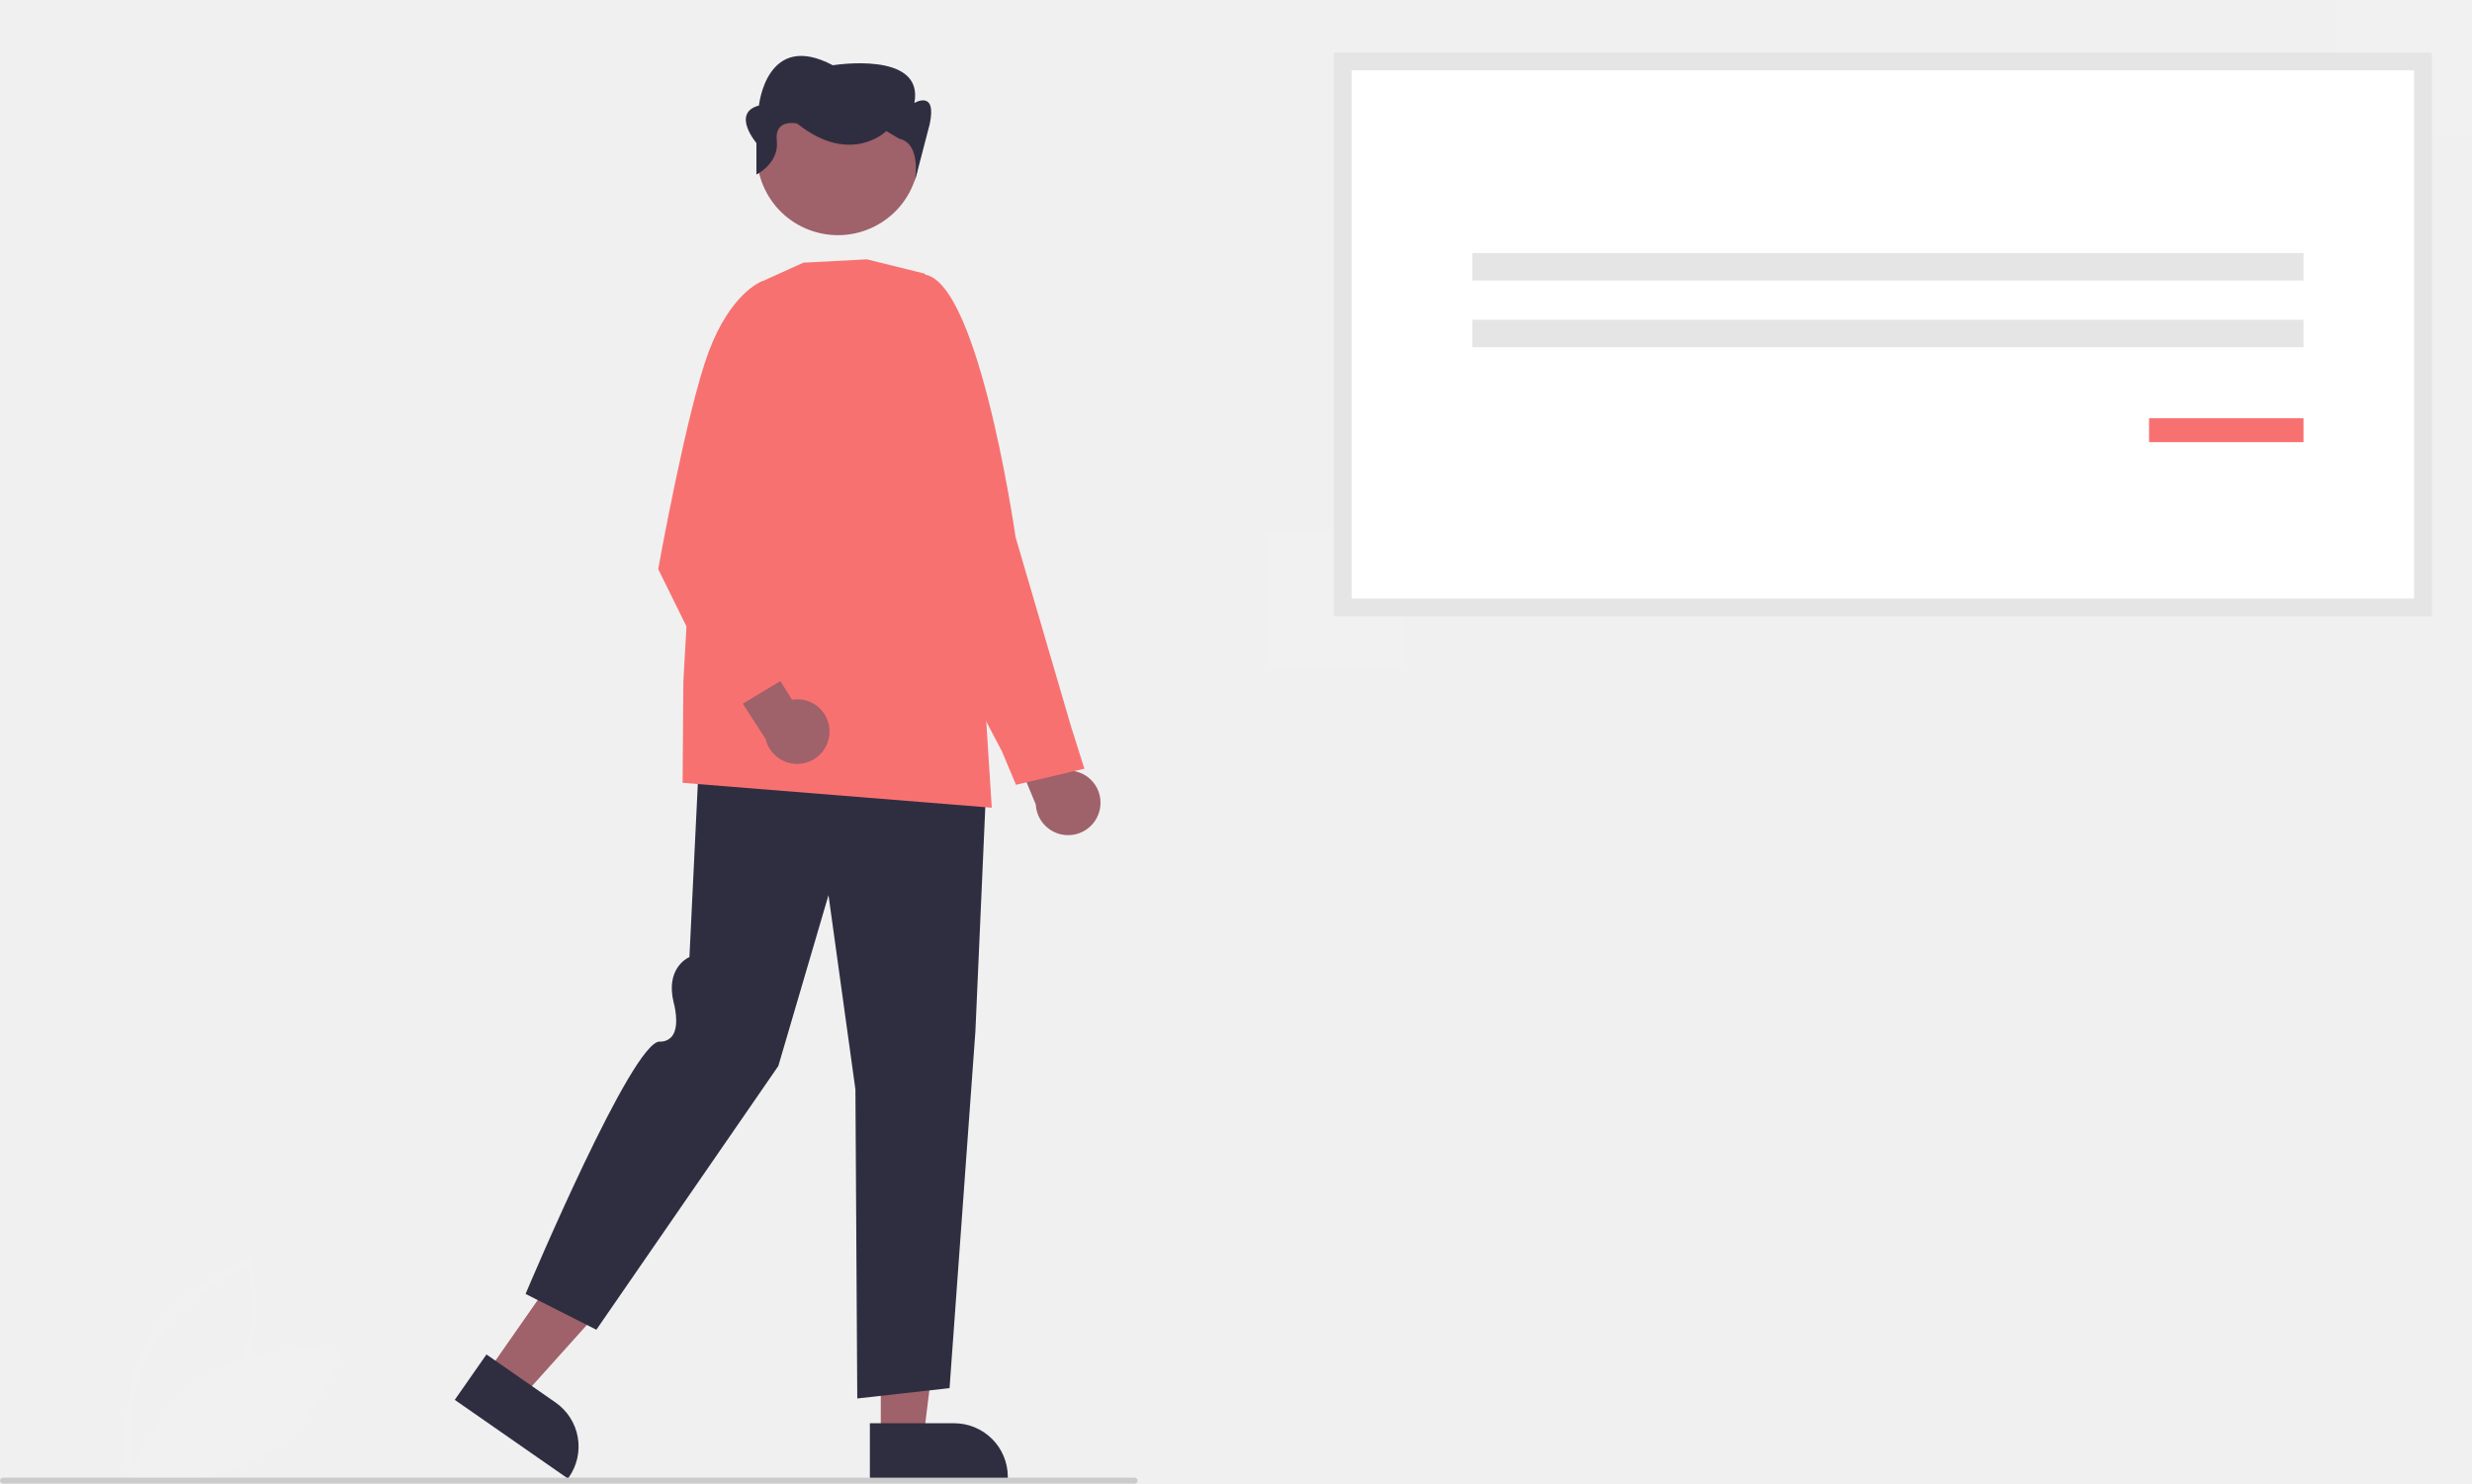
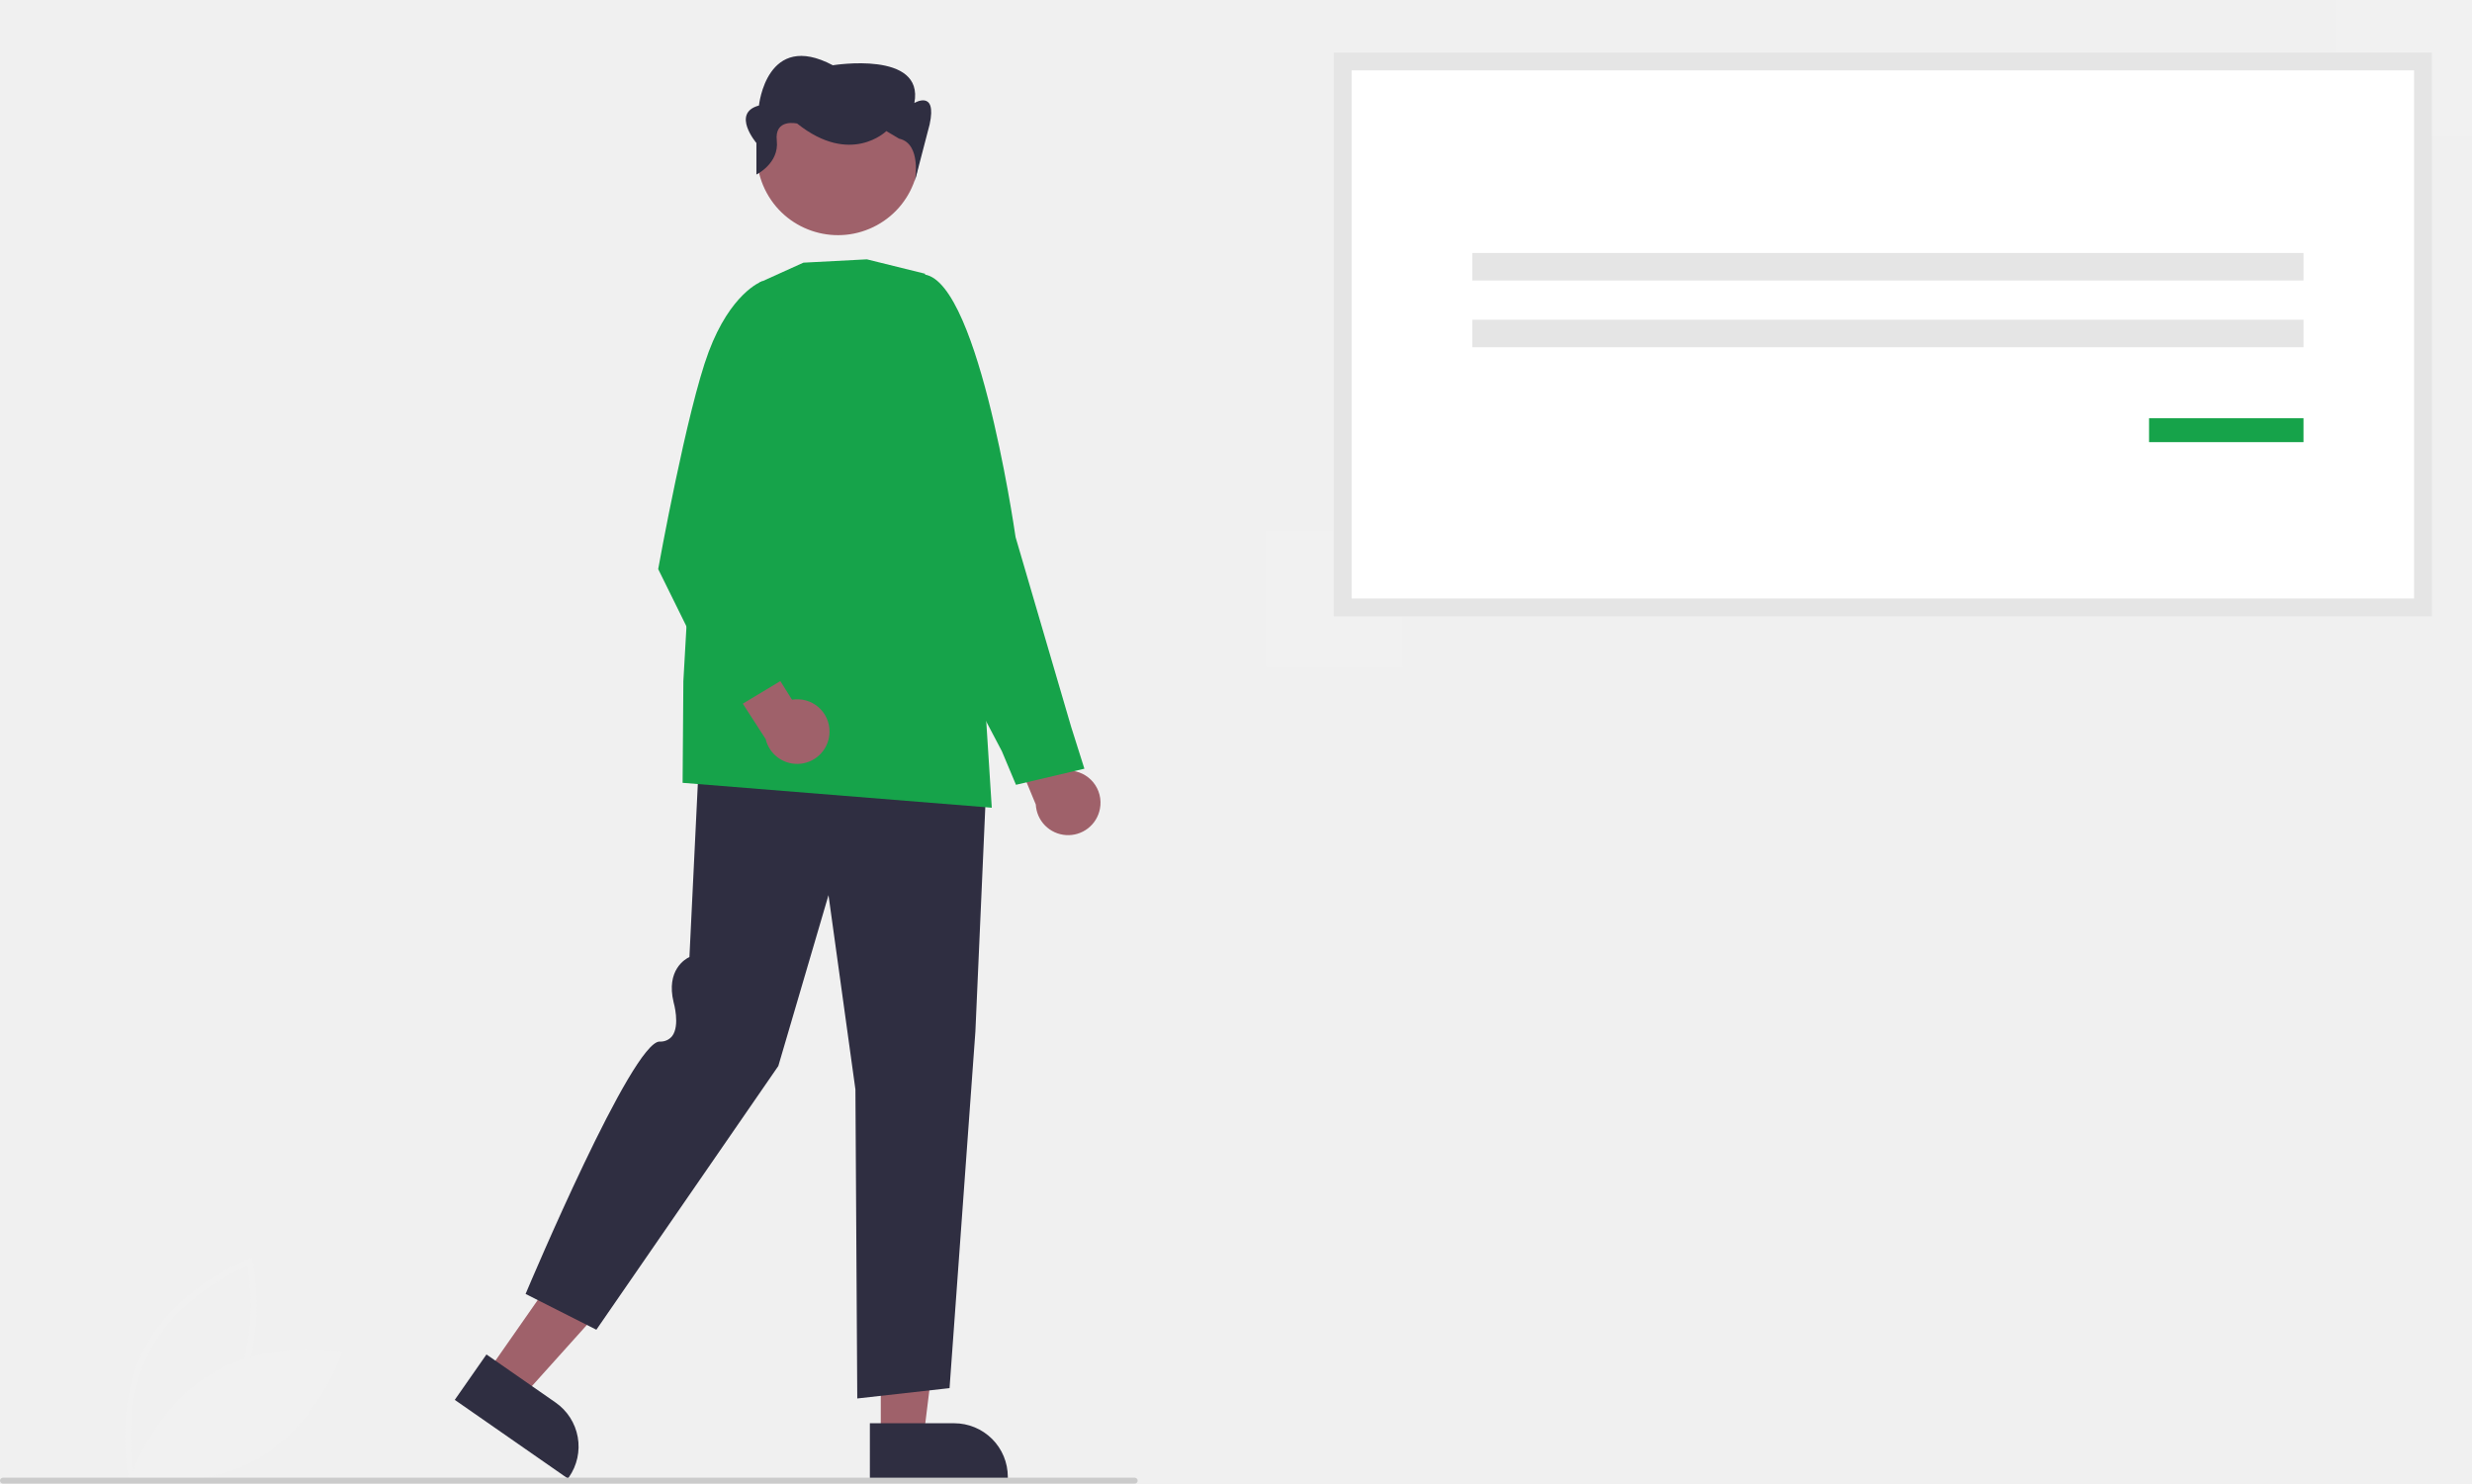
<svg xmlns="http://www.w3.org/2000/svg" width="683" height="410" viewBox="0 0 683 410" fill="none">
  <g clip-path="url(#clip0_75_1081)">
    <path d="M35.635 409.084C35.589 408.883 31.17 388.764 40.195 372.054C49.22 355.345 68.484 347.976 68.677 347.903L69.557 347.573L69.765 348.489C69.811 348.69 74.23 368.809 65.205 385.519C56.181 402.228 36.917 409.597 36.723 409.67L35.843 410L35.635 409.084ZM68.35 349.809C64.491 351.466 49.262 358.719 41.64 372.832C34.017 386.946 36.317 403.637 37.05 407.764C40.907 406.111 56.131 398.869 63.76 384.741C71.383 370.628 69.084 353.939 68.35 349.809Z" fill="#F1F1F1" />
    <path d="M58.309 379.658C42.091 389.399 35.845 408.749 35.845 408.749C35.845 408.749 55.893 412.305 72.111 402.563C88.329 392.821 94.575 373.471 94.575 373.471C94.575 373.471 74.527 369.916 58.309 379.658Z" fill="#F1F1F1" />
    <path d="M303.905 223.49C304.153 222.215 304.117 220.902 303.801 219.643C303.485 218.383 302.896 217.208 302.076 216.201C301.256 215.193 300.225 214.378 299.055 213.811C297.885 213.245 296.605 212.941 295.305 212.922L287.795 194.065L275.204 195.827L286.185 222.308C286.297 224.49 287.208 226.556 288.744 228.114C290.28 229.671 292.335 230.612 294.519 230.757C296.703 230.903 298.865 230.244 300.595 228.904C302.325 227.565 303.503 225.638 303.905 223.49Z" fill="#9F616A" />
-     <path d="M280.71 216.864L276.808 207.576L252.498 161.373L253.82 75.882L254.073 75.848C269.629 73.796 280.154 145.358 280.595 148.406L295.955 200.855L299.611 212.416L280.71 216.864Z" fill="#F87171" />
+     <path d="M280.71 216.864L276.808 207.576L252.498 161.373L253.82 75.882L254.073 75.848C269.629 73.796 280.154 145.358 280.595 148.406L295.955 200.855L299.611 212.416L280.71 216.864Z" fill="#16A34A" />
    <path d="M243.355 397.137L255.175 397.136L260.798 351.616L243.353 351.617L243.355 397.137Z" fill="#9F616A" />
    <path d="M240.34 393.284L263.618 393.283H263.619C267.553 393.283 271.326 394.843 274.108 397.621C276.89 400.398 278.453 404.165 278.453 408.093V408.575L240.341 408.576L240.34 393.284Z" fill="#2F2E41" />
    <path d="M134.674 379.156L144.373 385.903L175.052 351.768L160.739 341.81L134.674 379.156Z" fill="#9F616A" />
    <path d="M134.408 374.274L153.506 387.561L153.507 387.562C156.734 389.808 158.936 393.242 159.628 397.109C160.32 400.976 159.445 404.958 157.196 408.181L156.92 408.576L125.651 386.821L134.408 374.274Z" fill="#2F2E41" />
    <path d="M236.859 386.437L236.348 301.046L228.911 247.352L215.045 294.571L215.018 294.609L164.77 367.443L145.218 357.553L145.325 357.298C146.52 354.461 174.676 287.817 182.244 287.817C182.905 287.863 183.567 287.749 184.173 287.482C184.78 287.216 185.313 286.807 185.725 286.29C187.947 283.328 186.138 277.044 186.119 276.981C183.953 268.012 189.4 264.957 190.485 264.447L193.403 204.305L193.705 204.326L272.813 209.866L269.494 285.06L262.355 383.58L262.11 383.608L236.859 386.437Z" fill="#2F2E41" />
-     <path d="M274.022 223.192L273.68 223.165L188.601 216.318L188.811 188.212L192.975 114.826L192.999 114.775L209.957 78.017L221.978 72.582L239.517 71.661L239.56 71.672L255.566 75.631L272.217 194.97L274.022 223.192Z" fill="#F87171" />
+     <path d="M274.022 223.192L273.68 223.165L188.601 216.318L188.811 188.212L192.975 114.826L192.999 114.775L209.957 78.017L221.978 72.582L239.517 71.661L239.56 71.672L255.566 75.631L272.217 194.97L274.022 223.192Z" fill="#16A34A" />
    <path d="M242.266 62.24C253.121 56.316 257.11 42.727 251.176 31.889C245.242 21.051 231.632 17.067 220.777 22.992C209.921 28.917 205.932 42.506 211.866 53.344C217.8 64.182 231.41 68.165 242.266 62.24Z" fill="#9F616A" />
    <path d="M208.993 48.23V39.517C208.993 39.517 201.955 31.24 209.697 29.155C209.697 29.155 211.809 8.307 230.108 18.036C230.108 18.036 255.447 13.867 252.631 28.46C252.631 28.46 258.966 24.651 256.854 34.38L252.77 50.052C252.77 50.052 254.743 39.699 248.408 38.309L244.889 36.224C244.889 36.224 235.035 45.954 220.255 34.14C220.255 34.14 213.92 32.63 214.624 38.885C215.328 45.139 208.993 48.23 208.993 48.23Z" fill="#2F2E41" />
    <path d="M229.189 202.204C229.203 200.906 228.932 199.62 228.395 198.438C227.857 197.256 227.067 196.205 226.079 195.361C225.091 194.517 223.93 193.899 222.677 193.551C221.425 193.204 220.111 193.134 218.828 193.348L208.051 176.143L195.981 180.132L211.543 204.216C212.046 206.343 213.313 208.212 215.104 209.469C216.895 210.726 219.086 211.283 221.261 211.035C223.436 210.787 225.445 209.751 226.906 208.123C228.367 206.496 229.179 204.389 229.189 202.204Z" fill="#9F616A" />
-     <path d="M201.353 196.78L181.854 157.256L181.872 157.16C181.95 156.722 189.799 113.212 195.802 97.218C201.843 81.124 210.111 77.892 210.46 77.763L210.635 77.698L218.049 84.798L207.779 153.242L218.849 186.251L201.353 196.78Z" fill="#F87171" />
+     <path d="M201.353 196.78L181.854 157.256L181.872 157.16C181.95 156.722 189.799 113.212 195.802 97.218C201.843 81.124 210.111 77.892 210.46 77.763L210.635 77.698L218.049 84.798L207.779 153.242L218.849 186.251L201.353 196.78Z" fill="#16A34A" />
    <path d="M683 0H645.247V37.693H683V0Z" fill="#F1F1F1" />
    <path d="M387.544 146.675H349.792V184.369H387.544V146.675Z" fill="#F1F1F1" />
    <path d="M370.981 167.851H669.453V16.99H370.981V167.851Z" fill="white" />
    <path d="M671.915 170.31H368.519V14.531H671.915V170.31ZM373.444 165.393H666.991V19.448H373.444V165.393Z" fill="#E5E5E5" />
    <path d="M636.448 69.909H406.808V77.513H636.448V69.909Z" fill="#E5E5E5" />
    <path d="M636.448 88.349H406.808V95.952H636.448V88.349Z" fill="#E5E5E5" />
-     <path d="M636.448 115.575H593.771V122.173H636.448V115.575Z" fill="#F87171" />
+     <path d="M636.448 115.575H593.771V122.173H636.448V115.575Z" fill="#16A34A" />
    <path d="M313.511 409.967H0.821C0.603 409.967 0.394 409.881 0.24 409.727C0.086 409.573 0 409.365 0 409.148C0 408.93 0.086 408.722 0.24 408.568C0.394 408.414 0.603 408.328 0.821 408.328H313.511C313.729 408.328 313.938 408.414 314.092 408.568C314.246 408.722 314.332 408.93 314.332 409.148C314.332 409.365 314.246 409.573 314.092 409.727C313.938 409.881 313.729 409.967 313.511 409.967Z" fill="#CBCBCB" />
  </g>
  <defs>
    <clipPath id="clip0_75_1081">
      <rect width="683" height="410" fill="white" />
    </clipPath>
  </defs>
</svg>
